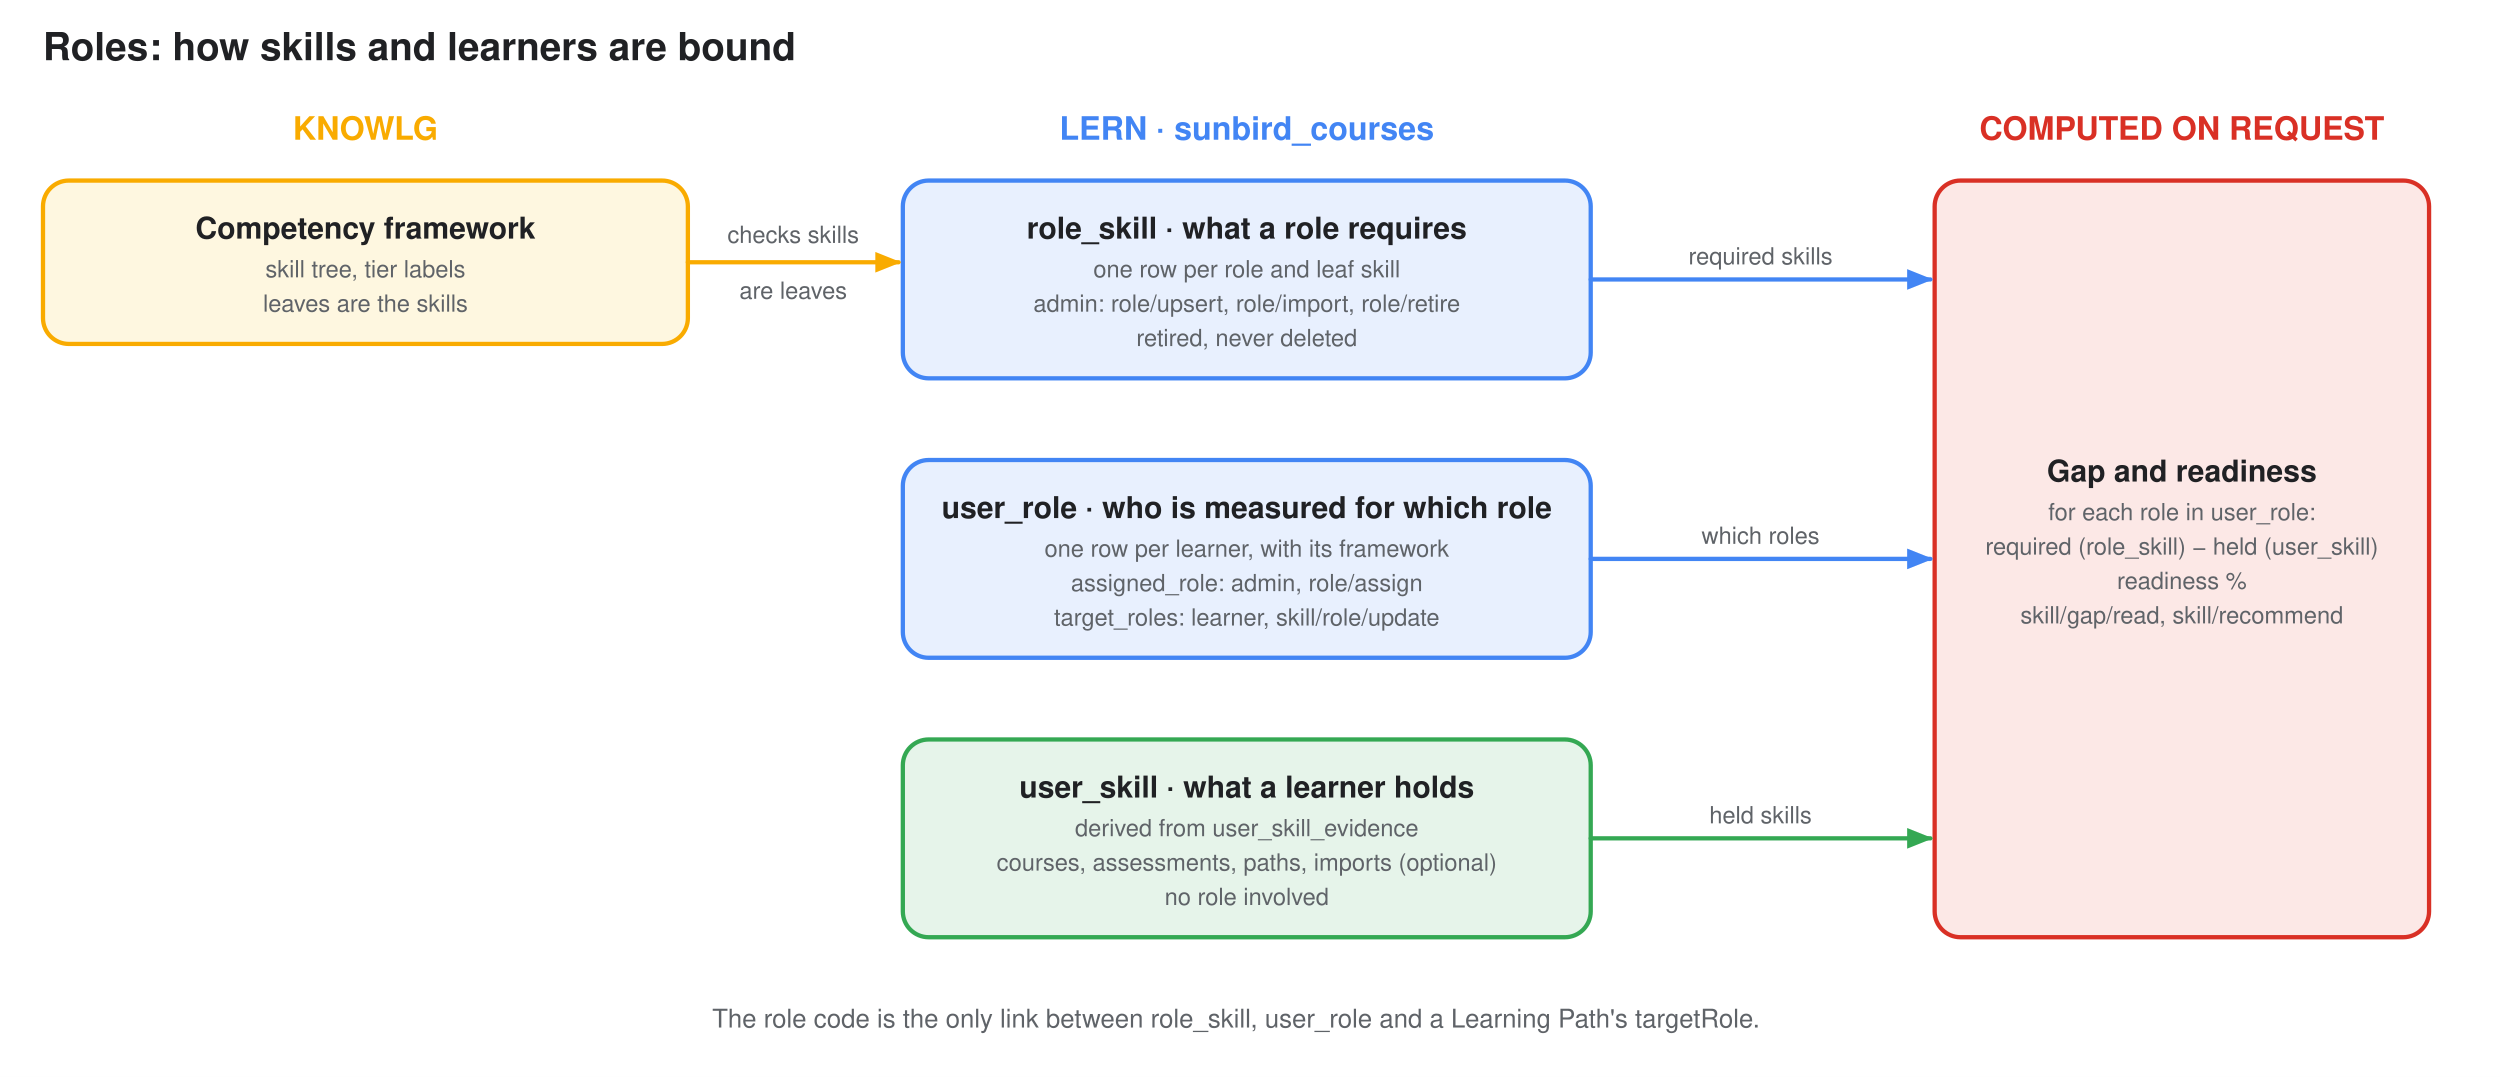
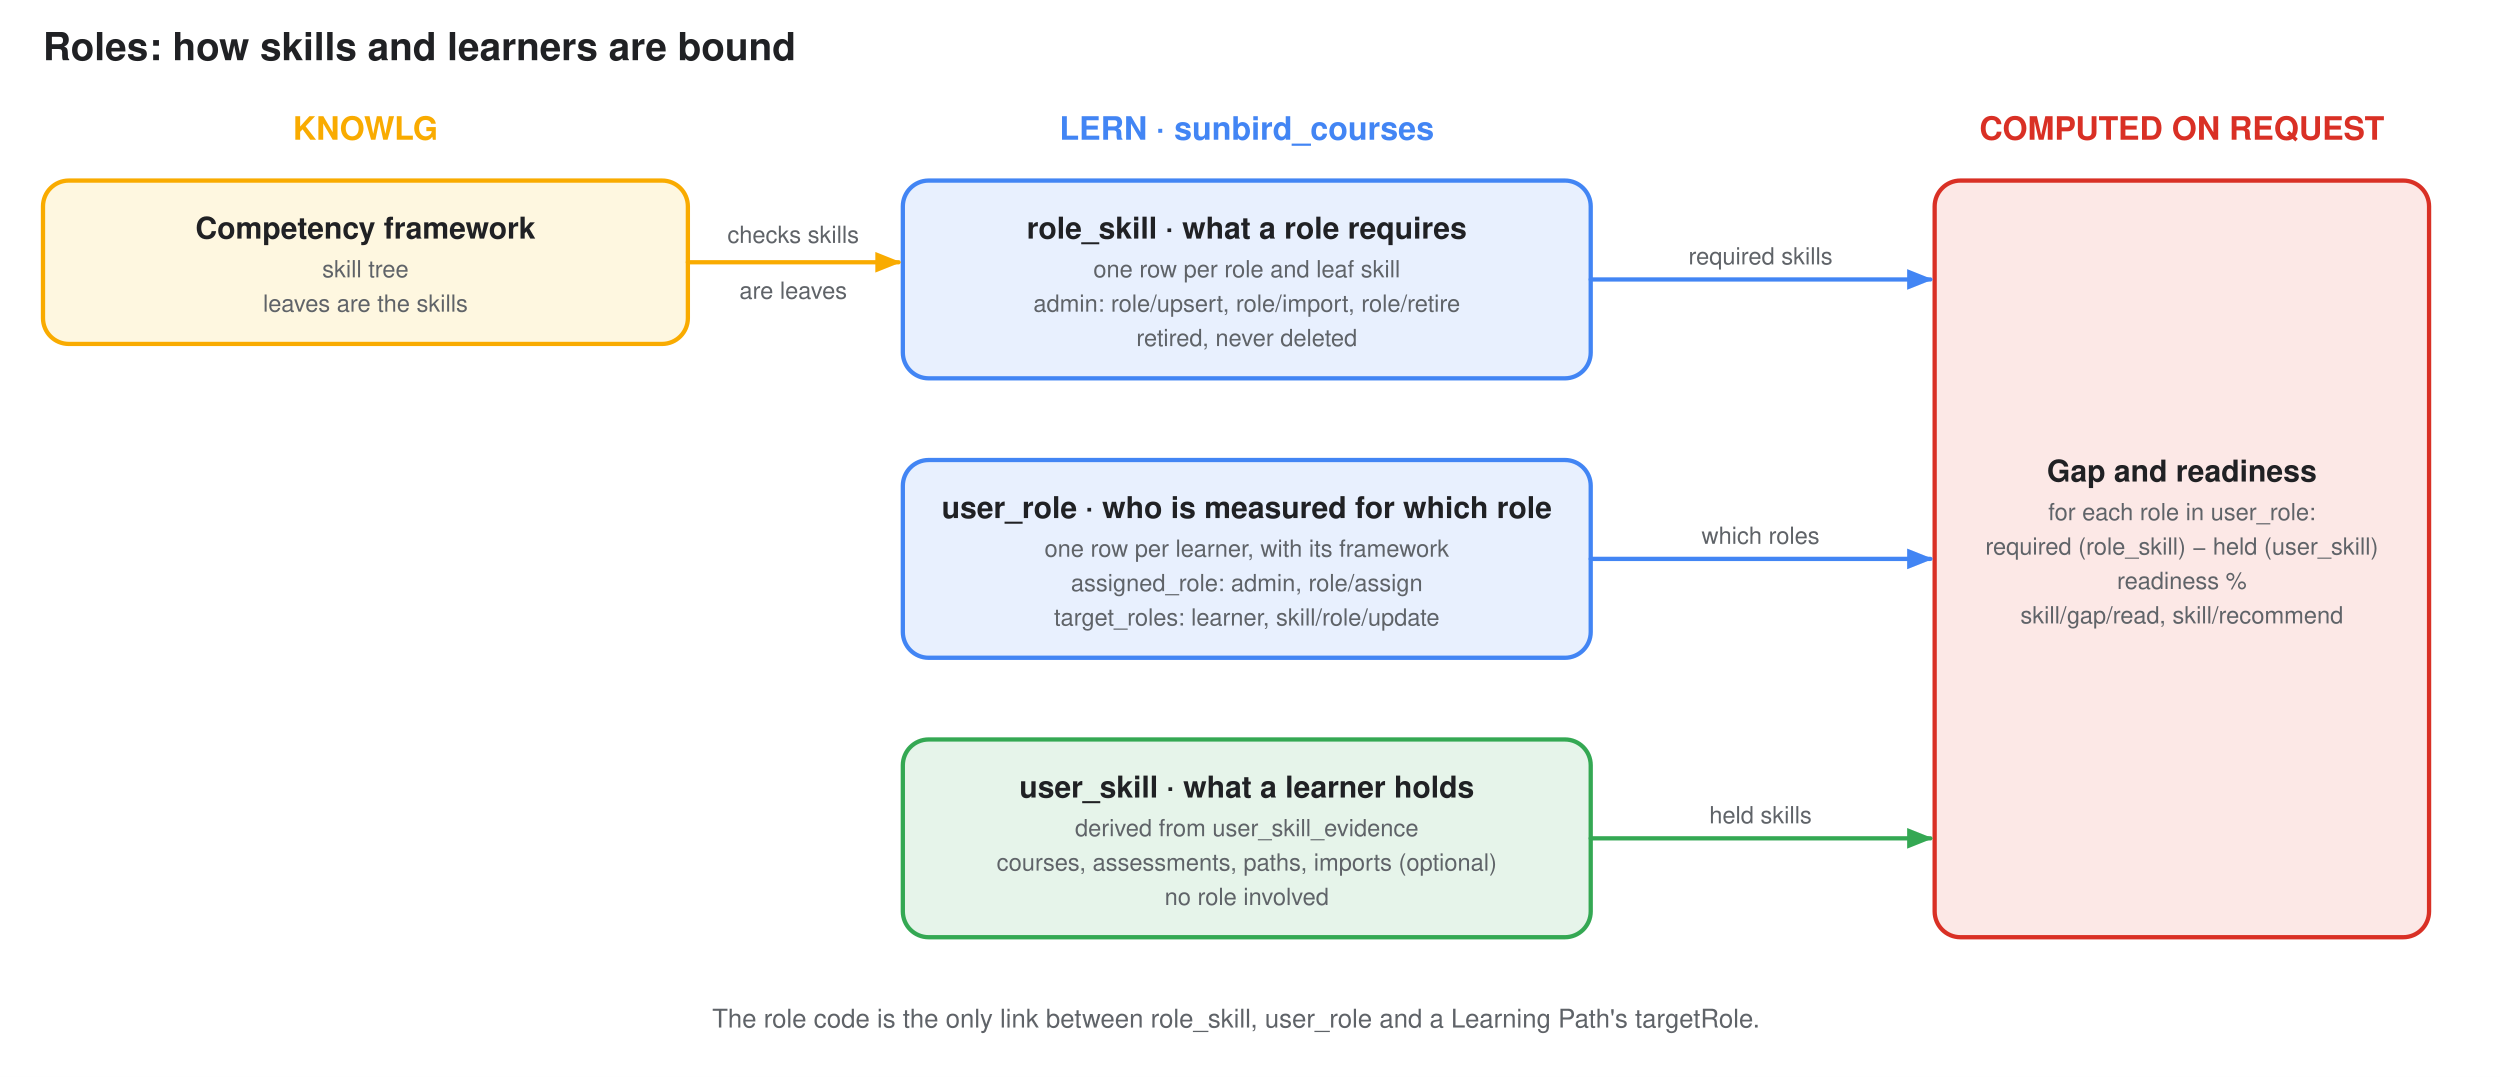
<svg xmlns="http://www.w3.org/2000/svg" width="1163" height="501" viewBox="0 0 1163 501">
  <defs>
    <marker id="af9ab00" viewBox="0 0 10 10" refX="9" refY="5" markerWidth="6" markerHeight="6" orient="auto-start-reverse">
      <path d="M 0 1 L 10 5 L 0 9 z" fill="#f9ab00" />
    </marker>
    <marker id="a4285f4" viewBox="0 0 10 10" refX="9" refY="5" markerWidth="6" markerHeight="6" orient="auto-start-reverse">
      <path d="M 0 1 L 10 5 L 0 9 z" fill="#4285f4" />
    </marker>
    <marker id="a34a853" viewBox="0 0 10 10" refX="9" refY="5" markerWidth="6" markerHeight="6" orient="auto-start-reverse">
      <path d="M 0 1 L 10 5 L 0 9 z" fill="#34a853" />
    </marker>
  </defs>
  <rect x="0" y="0" width="1163" height="501" fill="#ffffff" />
  <text x="20.0" y="28.0" font-family="Helvetica, Arial, sans-serif" font-size="18" font-weight="600" fill="#202124" text-anchor="start" style="white-space:pre">Roles: how skills and learners are bound</text>
  <text x="170.0" y="65.0" font-family="Helvetica, Arial, sans-serif" font-size="15" font-weight="600" fill="#f9ab00" text-anchor="middle" style="white-space:pre">KNOWLG</text>
  <text x="580.0" y="65.0" font-family="Helvetica, Arial, sans-serif" font-size="15" font-weight="600" fill="#4285f4" text-anchor="middle" style="white-space:pre">LERN  ·  sunbird_courses</text>
  <text x="1015.0" y="65.0" font-family="Helvetica, Arial, sans-serif" font-size="15" font-weight="600" fill="#d93025" text-anchor="middle" style="white-space:pre">COMPUTED ON REQUEST</text>
  <rect x="20" y="84" width="300" height="76" rx="12" fill="#fef7e0" stroke="#f9ab00" stroke-width="2" />
  <text x="170.0" y="111.0" font-family="Helvetica, Arial, sans-serif" font-size="14" font-weight="600" fill="#202124" text-anchor="middle" style="white-space:pre">Competency framework</text>
-   <text x="170.0" y="129.0" font-family="Helvetica, Arial, sans-serif" font-size="11" font-weight="400" fill="#5f6368" text-anchor="middle" style="white-space:pre">skill tree, tier labels</text>
+   <text x="170.0" y="129.0" font-family="Helvetica, Arial, sans-serif" font-size="11" font-weight="400" fill="#5f6368" text-anchor="middle" style="white-space:pre">skill tree</text>
  <text x="170.0" y="145.0" font-family="Helvetica, Arial, sans-serif" font-size="11" font-weight="400" fill="#5f6368" text-anchor="middle" style="white-space:pre">leaves are the skills</text>
  <rect x="420" y="84" width="320" height="92" rx="12" fill="#e8f0fe" stroke="#4285f4" stroke-width="2" />
  <text x="580.0" y="111.0" font-family="Helvetica, Arial, sans-serif" font-size="14" font-weight="600" fill="#202124" text-anchor="middle" style="white-space:pre">role_skill  ·  what a role requires</text>
  <text x="580.0" y="129.0" font-family="Helvetica, Arial, sans-serif" font-size="11" font-weight="400" fill="#5f6368" text-anchor="middle" style="white-space:pre">one row per role and leaf skill</text>
  <text x="580.0" y="145.0" font-family="Helvetica, Arial, sans-serif" font-size="11" font-weight="400" fill="#5f6368" text-anchor="middle" style="white-space:pre">admin: role/upsert, role/import, role/retire</text>
  <text x="580.0" y="161.0" font-family="Helvetica, Arial, sans-serif" font-size="11" font-weight="400" fill="#5f6368" text-anchor="middle" style="white-space:pre">retired, never deleted</text>
  <rect x="420" y="214" width="320" height="92" rx="12" fill="#e8f0fe" stroke="#4285f4" stroke-width="2" />
  <text x="580.0" y="241.0" font-family="Helvetica, Arial, sans-serif" font-size="14" font-weight="600" fill="#202124" text-anchor="middle" style="white-space:pre">user_role  ·  who is measured for which role</text>
  <text x="580.0" y="259.0" font-family="Helvetica, Arial, sans-serif" font-size="11" font-weight="400" fill="#5f6368" text-anchor="middle" style="white-space:pre">one row per learner, with its framework</text>
  <text x="580.0" y="275.0" font-family="Helvetica, Arial, sans-serif" font-size="11" font-weight="400" fill="#5f6368" text-anchor="middle" style="white-space:pre">assigned_role: admin, role/assign</text>
  <text x="580.0" y="291.0" font-family="Helvetica, Arial, sans-serif" font-size="11" font-weight="400" fill="#5f6368" text-anchor="middle" style="white-space:pre">target_roles: learner, skill/role/update</text>
  <rect x="420" y="344" width="320" height="92" rx="12" fill="#e6f4ea" stroke="#34a853" stroke-width="2" />
  <text x="580.0" y="371.0" font-family="Helvetica, Arial, sans-serif" font-size="14" font-weight="600" fill="#202124" text-anchor="middle" style="white-space:pre">user_skill  ·  what a learner holds</text>
  <text x="580.0" y="389.0" font-family="Helvetica, Arial, sans-serif" font-size="11" font-weight="400" fill="#5f6368" text-anchor="middle" style="white-space:pre">derived from user_skill_evidence</text>
  <text x="580.0" y="405.0" font-family="Helvetica, Arial, sans-serif" font-size="11" font-weight="400" fill="#5f6368" text-anchor="middle" style="white-space:pre">courses, assessments, paths, imports (optional)</text>
  <text x="580.0" y="421.0" font-family="Helvetica, Arial, sans-serif" font-size="11" font-weight="400" fill="#5f6368" text-anchor="middle" style="white-space:pre">no role involved</text>
  <rect x="900" y="84" width="230" height="352" rx="12" fill="#fce8e6" stroke="#d93025" stroke-width="2" />
  <text x="1015.0" y="224.0" font-family="Helvetica, Arial, sans-serif" font-size="14" font-weight="600" fill="#202124" text-anchor="middle" style="white-space:pre">Gap and readiness</text>
  <text x="1015.0" y="242.0" font-family="Helvetica, Arial, sans-serif" font-size="11" font-weight="400" fill="#5f6368" text-anchor="middle" style="white-space:pre">for each role in user_role:</text>
  <text x="1015.0" y="258.0" font-family="Helvetica, Arial, sans-serif" font-size="11" font-weight="400" fill="#5f6368" text-anchor="middle" style="white-space:pre">required (role_skill) − held (user_skill)</text>
  <text x="1015.0" y="274.0" font-family="Helvetica, Arial, sans-serif" font-size="11" font-weight="400" fill="#5f6368" text-anchor="middle" style="white-space:pre">readiness %</text>
  <text x="1015.0" y="290.0" font-family="Helvetica, Arial, sans-serif" font-size="11" font-weight="400" fill="#5f6368" text-anchor="middle" style="white-space:pre">skill/gap/read, skill/recommend</text>
  <polyline points="320.0,122.0 418.0,122.0" fill="none" stroke="#f9ab00" stroke-width="2" stroke-linecap="round" stroke-linejoin="round" marker-end="url(#af9ab00)" />
  <text x="369.0" y="113.0" font-family="Helvetica, Arial, sans-serif" font-size="11" font-weight="400" fill="#5f6368" text-anchor="middle" style="white-space:pre">checks skills</text>
  <text x="369.0" y="139.0" font-family="Helvetica, Arial, sans-serif" font-size="11" font-weight="400" fill="#5f6368" text-anchor="middle" style="white-space:pre">are leaves</text>
  <polyline points="740.0,130.0 898.0,130.0" fill="none" stroke="#4285f4" stroke-width="2" stroke-linecap="round" stroke-linejoin="round" marker-end="url(#a4285f4)" />
  <text x="819.0" y="123.0" font-family="Helvetica, Arial, sans-serif" font-size="11" font-weight="400" fill="#5f6368" text-anchor="middle" style="white-space:pre">required skills</text>
  <polyline points="740.0,260.0 898.0,260.0" fill="none" stroke="#4285f4" stroke-width="2" stroke-linecap="round" stroke-linejoin="round" marker-end="url(#a4285f4)" />
  <text x="819.0" y="253.0" font-family="Helvetica, Arial, sans-serif" font-size="11" font-weight="400" fill="#5f6368" text-anchor="middle" style="white-space:pre">which roles</text>
  <polyline points="740.0,390.0 898.0,390.0" fill="none" stroke="#34a853" stroke-width="2" stroke-linecap="round" stroke-linejoin="round" marker-end="url(#a34a853)" />
  <text x="819.0" y="383.0" font-family="Helvetica, Arial, sans-serif" font-size="11" font-weight="400" fill="#5f6368" text-anchor="middle" style="white-space:pre">held skills</text>
  <text x="575.0" y="478.0" font-family="Helvetica, Arial, sans-serif" font-size="12" font-weight="400" fill="#5f6368" text-anchor="middle" style="white-space:pre">The role code is the only link between role_skill, user_role and a Learning Path's targetRole.</text>
</svg>
